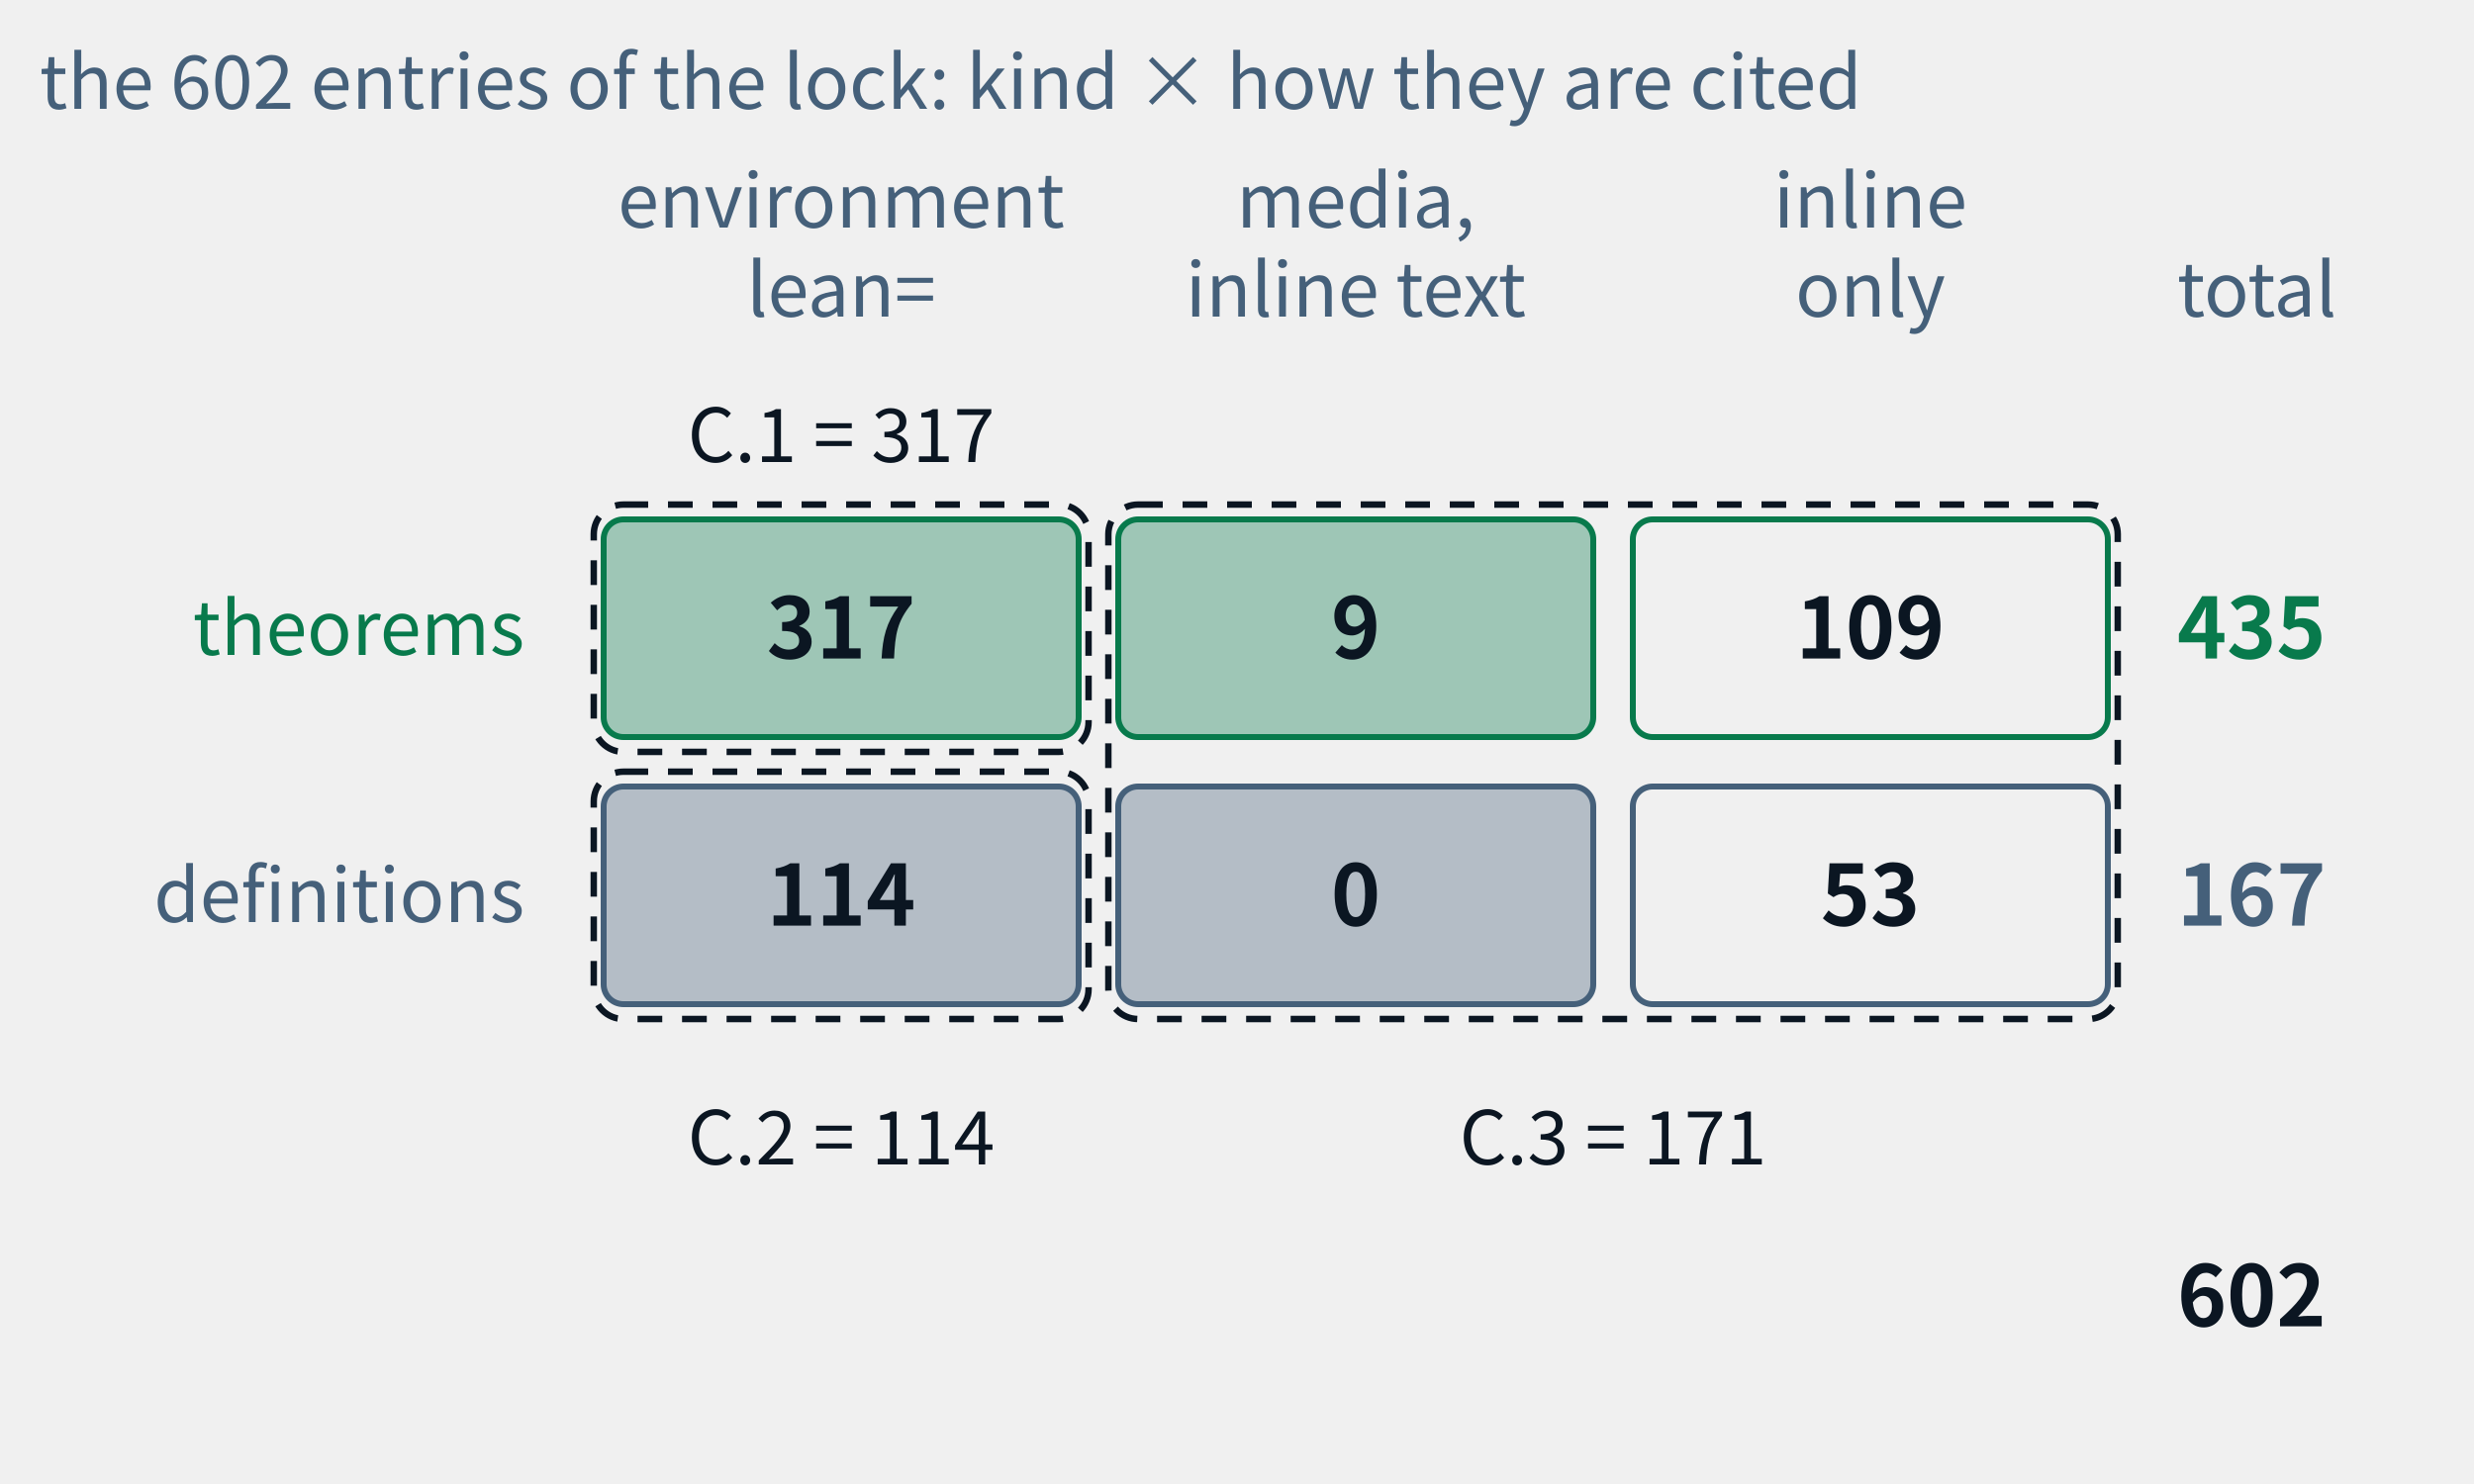
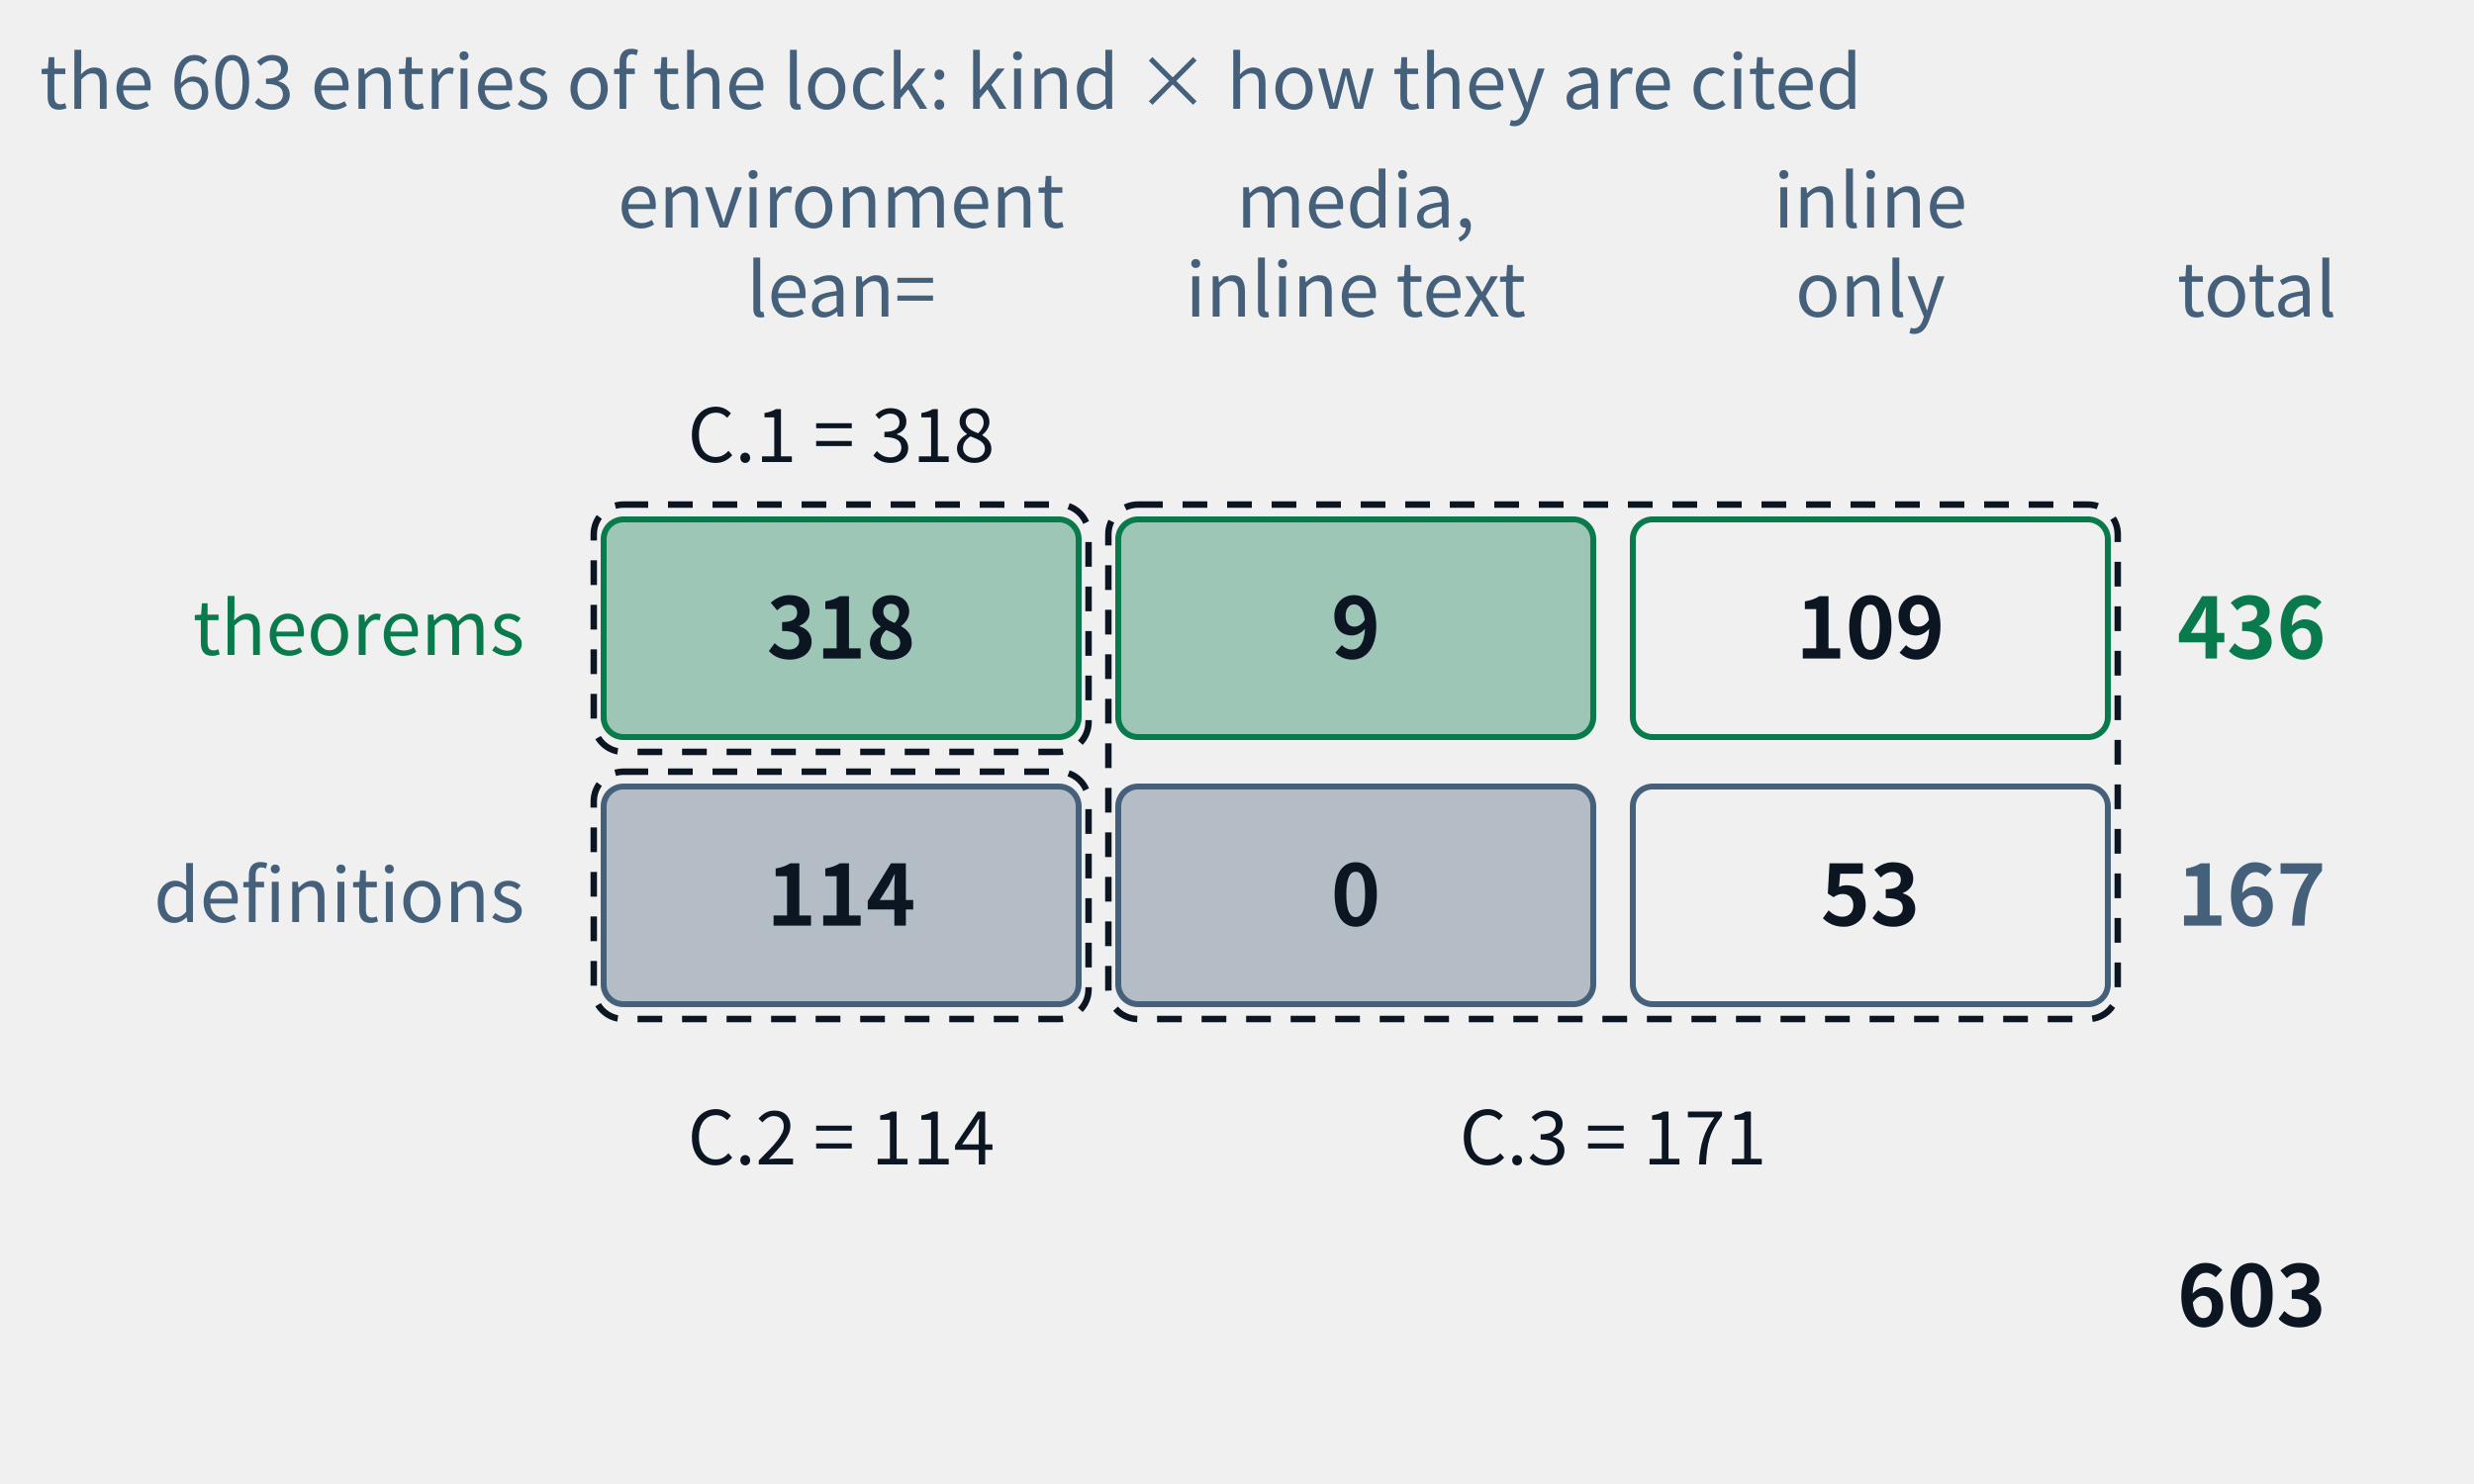
- <svg xmlns="http://www.w3.org/2000/svg" class="tr-fig" data-tr-fig="appc-ledger" data-lang="en" viewBox="0 0 500 300" width="500" height="300" font-family="'Noto Sans SC', 'Noto Sans CJK SC', 'Source Sans 3', 'PingFang SC', 'Microsoft YaHei', system-ui, sans-serif" role="img" aria-label="A ledger of two rows and three columns: the rows are theorems and definitions, the columns are cited with lean= in an environment, cited by media and only inline in the text, and reached by inline links only. The theorem row reads 317, 9, 109, total 435; the definition row 114, 0, 53, total 167; in all 602. Three dashed frames mark the three indexes of appendix C: C.1 = 317, C.2 = 114, C.3 = 9 + 109 + 0 + 53 = 171.">
+ <svg xmlns="http://www.w3.org/2000/svg" class="tr-fig" data-tr-fig="appc-ledger" data-lang="en" viewBox="0 0 500 300" width="500" height="300" font-family="'Noto Sans SC', 'Noto Sans CJK SC', 'Source Sans 3', 'PingFang SC', 'Microsoft YaHei', system-ui, sans-serif" role="img" aria-label="A ledger of two rows and three columns: the rows are theorems and definitions, the columns are cited with lean= in an environment, cited by media and only inline in the text, and reached by inline links only. The theorem row reads 318, 9, 109, total 436; the definition row 114, 0, 53, total 167; in all 603. Three dashed frames mark the three indexes of appendix C: C.1 = 318, C.2 = 114, C.3 = 9 + 109 + 0 + 53 = 171.">
  <style>.ts-ink{stroke:#0b1622}.tf-ink{fill:#0b1622}.ts-dim{stroke:#45607a}.tf-dim{fill:#45607a}.ts-faint{stroke:#9db3c4}.tf-faint{fill:#9db3c4}.ts-edge{stroke:#b9d0dd}.tf-edge{fill:#b9d0dd}.ts-hot{stroke:#5f9bb5}.tf-hot{fill:#5f9bb5}.ts-bg{stroke:#ffffff}.tf-bg{fill:#ffffff}.ts-panel{stroke:#eef5f9}.tf-panel{fill:#eef5f9}.ts-sheet{stroke:#f7fbfd}.tf-sheet{fill:#f7fbfd}.ts-cyan{stroke:#007c8a}.tf-cyan{fill:#007c8a}.ts-magenta{stroke:#b0128f}.tf-magenta{fill:#b0128f}.ts-amber{stroke:#946200}.tf-amber{fill:#946200}.ts-violet{stroke:#5a45c8}.tf-violet{fill:#5a45c8}.ts-ok{stroke:#087a4c}.tf-ok{fill:#087a4c}.ts-warn{stroke:#c21f3a}.tf-warn{fill:#c21f3a}.ts-blue{stroke:#1d5fd0}.tf-blue{fill:#1d5fd0}.ts-orange{stroke:#b85410}.tf-orange{fill:#b85410}.ts-sigma{stroke:#28405a}.tf-sigma{fill:#28405a}@media (prefers-color-scheme:dark){.ts-ink{stroke:#d4efff}.tf-ink{fill:#d4efff}.ts-dim{stroke:#6f8ea5}.tf-dim{fill:#6f8ea5}.ts-faint{stroke:#34506a}.tf-faint{fill:#34506a}.ts-edge{stroke:#143049}.tf-edge{fill:#143049}.ts-hot{stroke:#1f5d7c}.tf-hot{fill:#1f5d7c}.ts-bg{stroke:#03060c}.tf-bg{fill:#03060c}.ts-panel{stroke:#07101b}.tf-panel{fill:#07101b}.ts-sheet{stroke:#050c16}.tf-sheet{fill:#050c16}.ts-cyan{stroke:#19f0ff}.tf-cyan{fill:#19f0ff}.ts-magenta{stroke:#ff2fd0}.tf-magenta{fill:#ff2fd0}.ts-amber{stroke:#ffc83d}.tf-amber{fill:#ffc83d}.ts-violet{stroke:#9d8cff}.tf-violet{fill:#9d8cff}.ts-ok{stroke:#46ffb2}.tf-ok{fill:#46ffb2}.ts-warn{stroke:#ff5064}.tf-warn{fill:#ff5064}.ts-blue{stroke:#2a7bff}.tf-blue{fill:#2a7bff}.ts-orange{stroke:#ff8a3c}.tf-orange{fill:#ff8a3c}.ts-sigma{stroke:#cfe3ff}.tf-sigma{fill:#cfe3ff}}</style>
  <text class="tf-dim" x="170" y="46" font-size="15" text-anchor="middle">environment</text>
  <text class="tf-dim" x="170" y="64" font-size="15" text-anchor="middle">lean=</text>
  <text class="tf-dim" x="274" y="46" font-size="15" text-anchor="middle">media,</text>
  <text class="tf-dim" x="274" y="64" font-size="15" text-anchor="middle">inline text</text>
  <text class="tf-dim" x="378" y="46" font-size="15" text-anchor="middle">inline</text>
  <text class="tf-dim" x="378" y="64" font-size="15" text-anchor="middle">only</text>
  <text class="tf-dim" x="440" y="64" font-size="15">total</text>
  <text class="tf-ok" x="106" y="132.4" font-size="15" text-anchor="end">theorems</text>
  <rect x="122" y="105" width="96" height="44" rx="4" class="ts-ok tf-ok" stroke-width="1.2" fill-opacity="0.35" />
-   <text class="tf-ink" x="170" y="133.12" font-size="17" text-anchor="middle" font-weight="600">317</text>
+   <text class="tf-ink" x="170" y="133.12" font-size="17" text-anchor="middle" font-weight="600">318</text>
  <rect x="226" y="105" width="96" height="44" rx="4" class="ts-ok tf-ok" stroke-width="1.2" fill-opacity="0.35" />
  <text class="tf-ink" x="274" y="133.12" font-size="17" text-anchor="middle" font-weight="600">9</text>
  <rect x="330" y="105" width="96" height="44" rx="4" class="ts-ok" stroke-width="1.2" fill="none" />
  <text class="tf-ink" x="378" y="133.12" font-size="17" text-anchor="middle" font-weight="600">109</text>
-   <text class="tf-ok" x="440" y="133.12" font-size="17" font-weight="600">435</text>
+   <text class="tf-ok" x="440" y="133.12" font-size="17" font-weight="600">436</text>
  <text class="tf-dim" x="106" y="186.4" font-size="15" text-anchor="end">definitions</text>
  <rect x="122" y="159" width="96" height="44" rx="4" class="ts-dim tf-dim" stroke-width="1.2" fill-opacity="0.35" />
  <text class="tf-ink" x="170" y="187.12" font-size="17" text-anchor="middle" font-weight="600">114</text>
  <rect x="226" y="159" width="96" height="44" rx="4" class="ts-dim tf-dim" stroke-width="1.2" fill-opacity="0.35" />
  <text class="tf-ink" x="274" y="187.12" font-size="17" text-anchor="middle" font-weight="600">0</text>
  <rect x="330" y="159" width="96" height="44" rx="4" class="ts-dim" stroke-width="1.2" fill="none" />
  <text class="tf-ink" x="378" y="187.12" font-size="17" text-anchor="middle" font-weight="600">53</text>
  <text class="tf-dim" x="440" y="187.12" font-size="17" font-weight="600">167</text>
-   <text class="tf-ink" x="440" y="268.12" font-size="17" font-weight="600">602</text>
+   <text class="tf-ink" x="440" y="268.12" font-size="17" font-weight="600">603</text>
  <rect x="120" y="102" width="100" height="50" rx="6" class="ts-ink" stroke-width="1.3" stroke-dasharray="5 4" fill="none" />
  <rect x="120" y="156" width="100" height="50" rx="6" class="ts-ink" stroke-width="1.3" stroke-dasharray="5 4" fill="none" />
  <rect x="224" y="102" width="204" height="104" rx="6" class="ts-ink" stroke-width="1.3" stroke-dasharray="5 4" fill="none" />
-   <text class="tf-ink" x="170" y="93.4" font-size="15" text-anchor="middle">C.1 = 317</text>
+   <text class="tf-ink" x="170" y="93.4" font-size="15" text-anchor="middle">C.1 = 318</text>
  <text class="tf-ink" x="170" y="235.4" font-size="15" text-anchor="middle">C.2 = 114</text>
  <text class="tf-ink" x="326" y="235.4" font-size="15" text-anchor="middle">C.3 = 171</text>
-   <text class="tf-dim" x="8" y="22" font-size="15">the 602 entries of the lock: kind × how they are cited</text>
+   <text class="tf-dim" x="8" y="22" font-size="15">the 603 entries of the lock: kind × how they are cited</text>
</svg>
